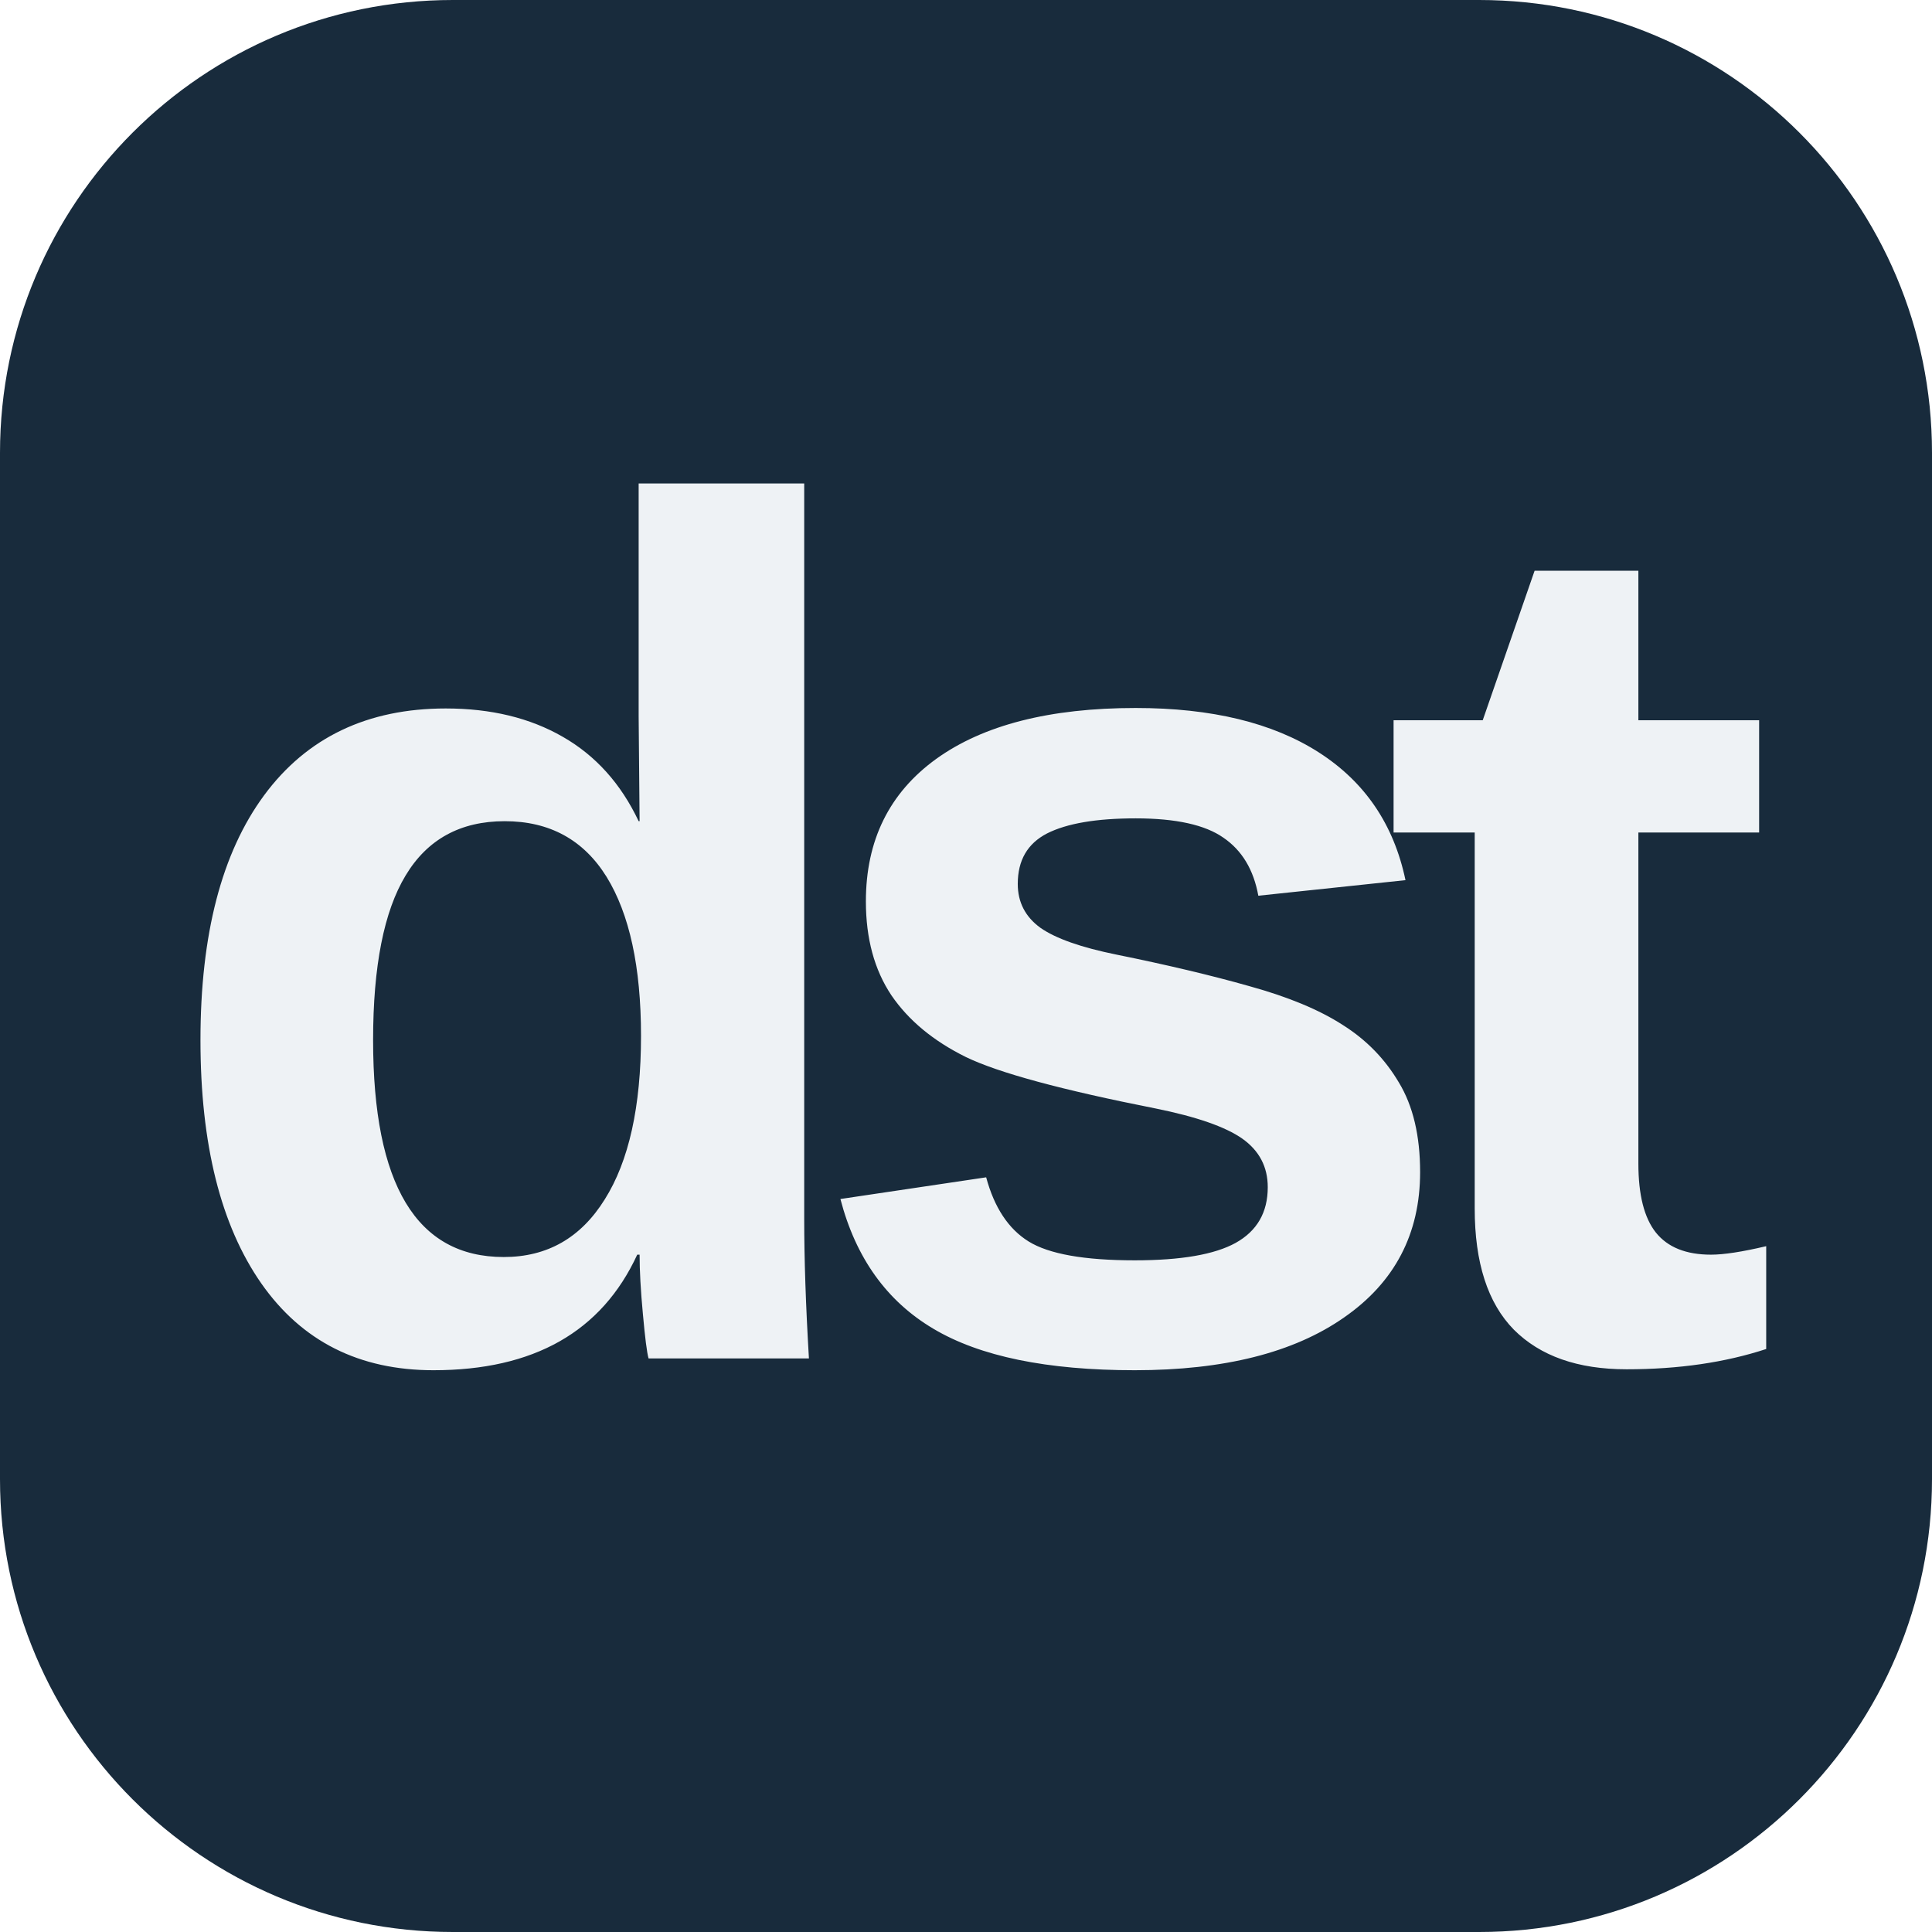
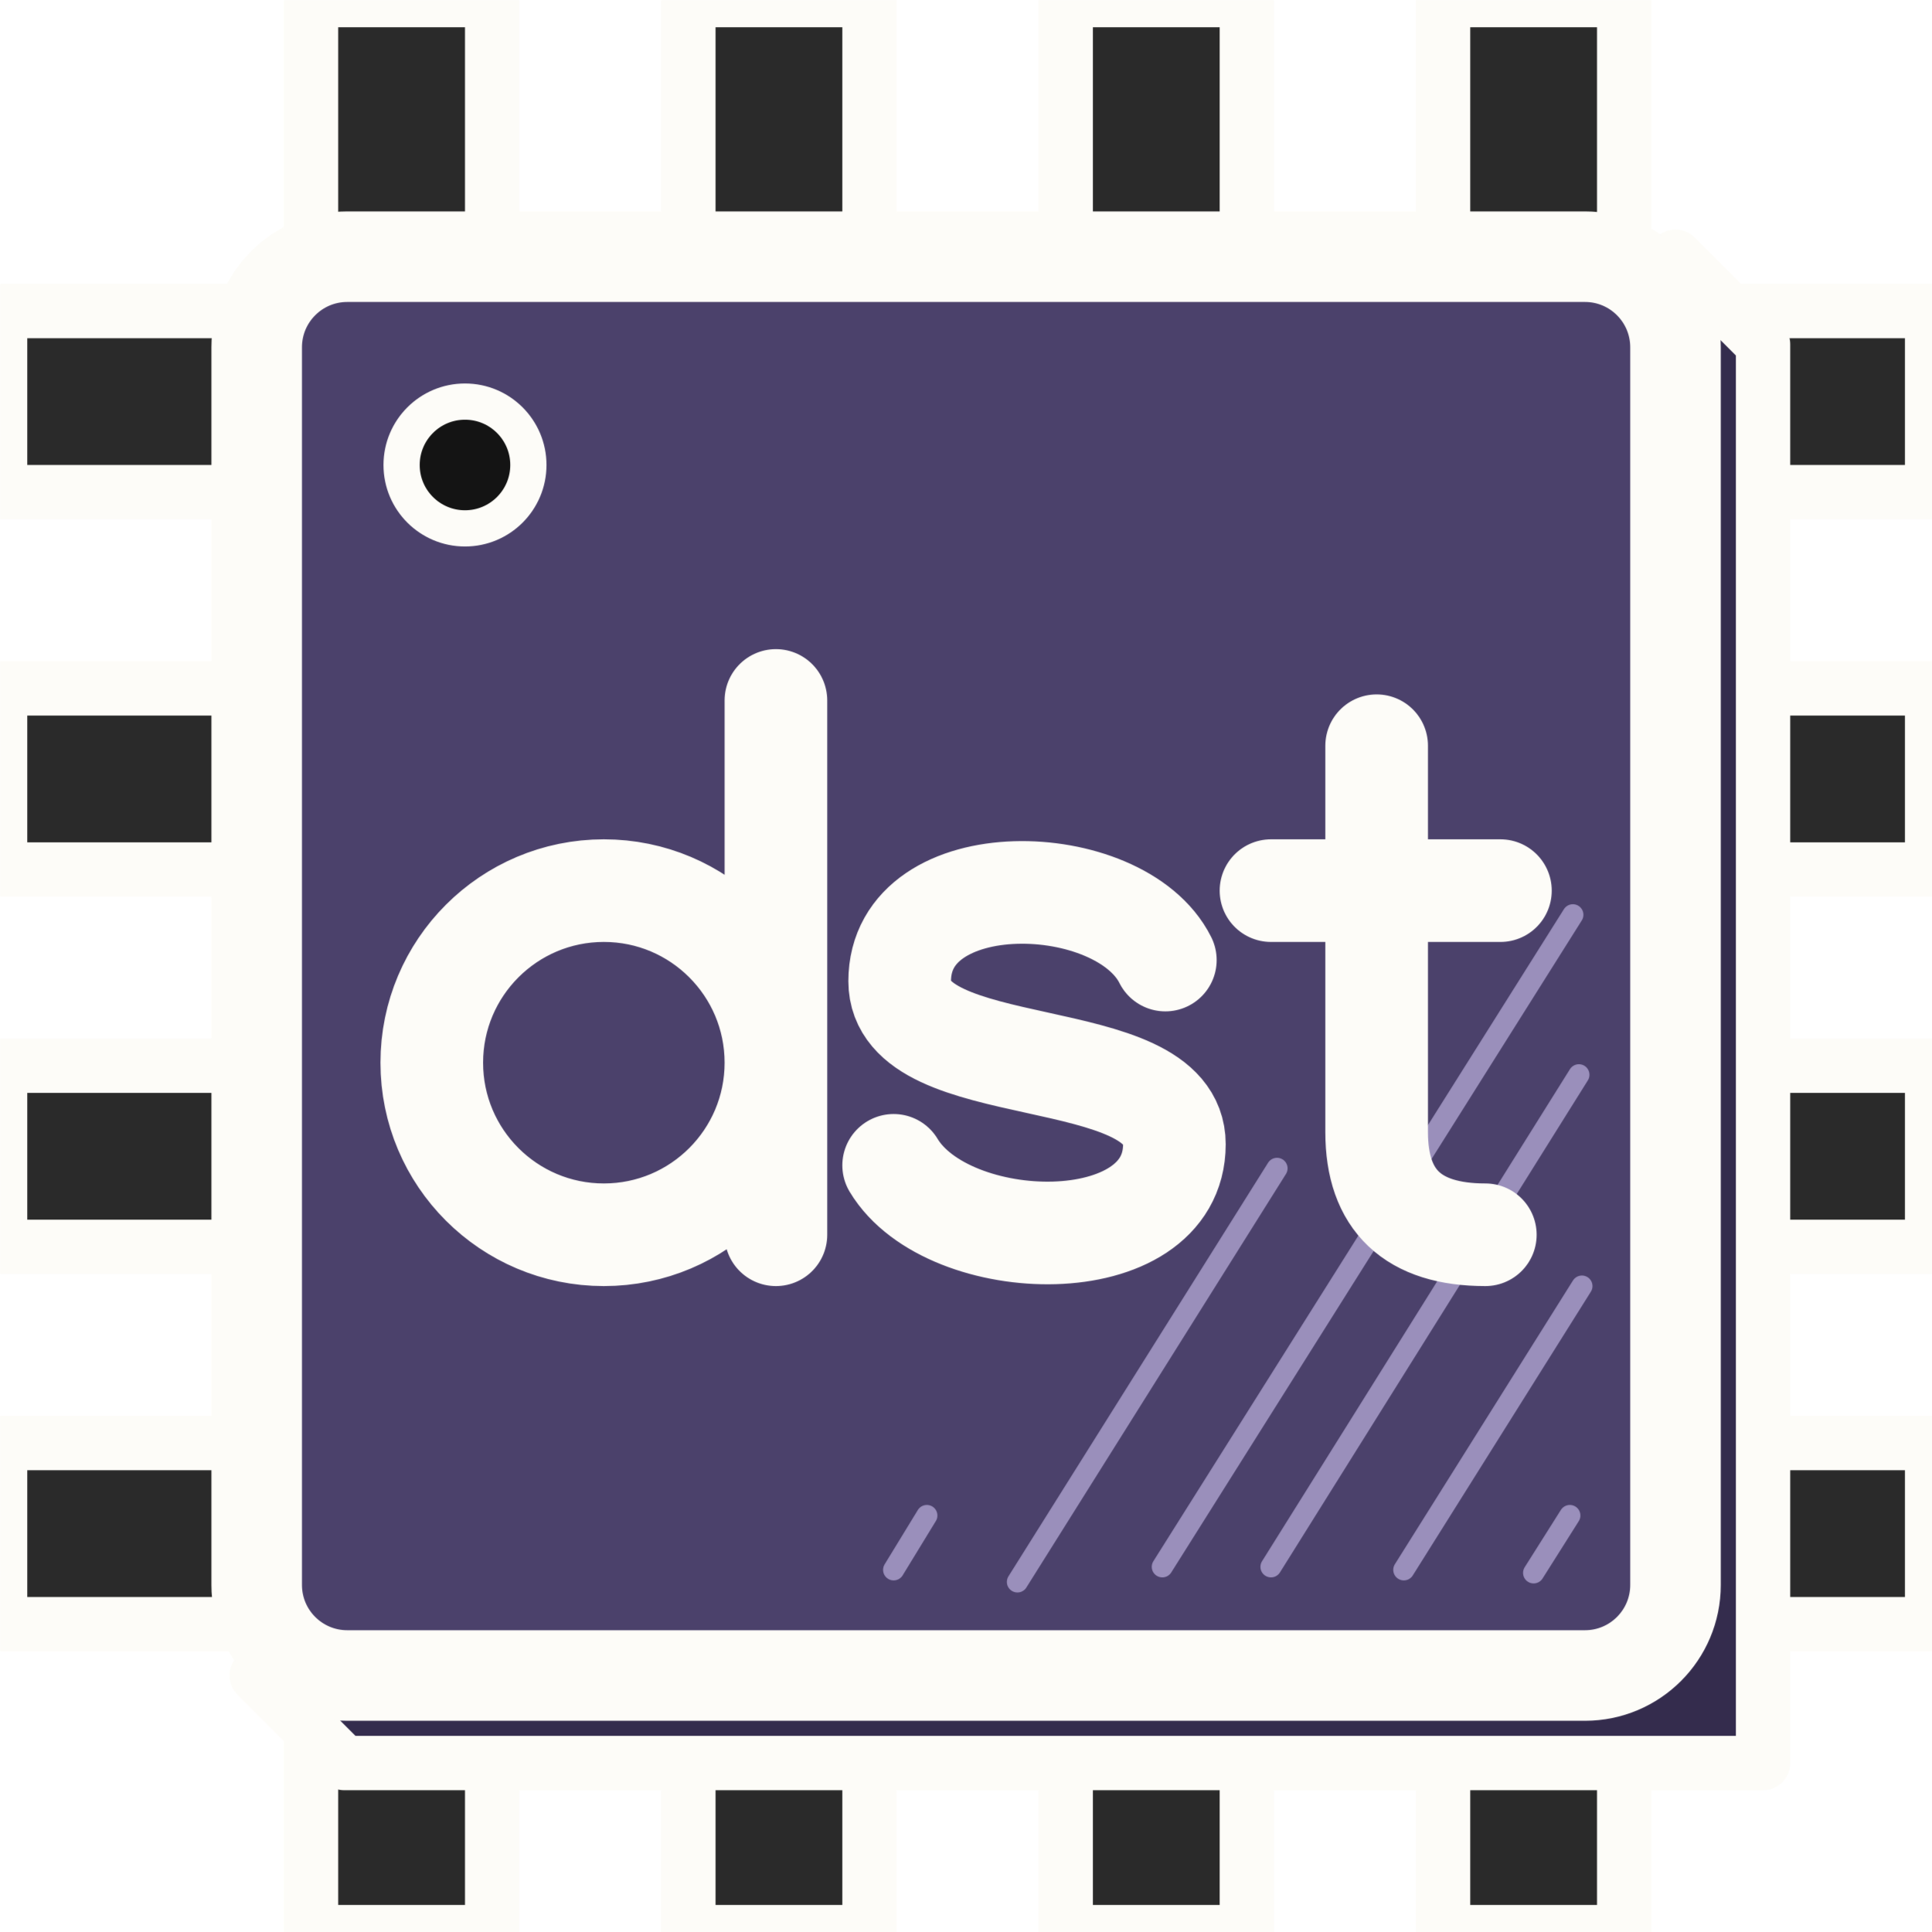
- <svg xmlns="http://www.w3.org/2000/svg" viewBox="0 0 64 64">
-   <rect width="64" height="64" rx="15" fill="#182b3c" />
-   <text x="32" y="45" text-anchor="middle" font-family="Arial,sans-serif" font-weight="700" font-size="40" letter-spacing="-3" fill="#eef2f5">dst</text>
+ <svg xmlns="http://www.w3.org/2000/svg" viewBox="0 0 64 64" width="64" height="64">
+   <filter id="w" x="-5%" y="-5%" width="110%" height="110%">
+     <feTurbulence type="fractalNoise" baseFrequency="0" numOctaves="2" seed="7" />
+     <feDisplacementMap in="SourceGraphic" scale="1.8" xChannelSelector="R" yChannelSelector="G" />
+   </filter>
+   <g filter="url(#w)">
+     <path fill="#2a2a2a" stroke="#fdfcf8" stroke-width="1.8" stroke-linejoin="round" d="M10.3 0h6v10h-6ZM10.3 54h6v10h-6ZM0 10.3h10v6h-10ZM54 10.3h10v6h-10ZM22.8 0h6v10h-6ZM22.8 54h6v10h-6ZM0 22.8h10v6h-10ZM54 22.8h10v6h-10ZM35.3 0h6v10h-6ZM35.3 54h6v10h-6ZM0 35.3h10v6h-10ZM54 35.3h10v6h-10ZM47.8 0h6v10h-6ZM47.8 54h6v10h-6ZM0 47.8h10v6h-10ZM54 47.8h10v6h-10Z" />
+     <path fill="#342c4d" stroke="#fdfcf8" stroke-width="1.8" stroke-linejoin="round" d="M8.5 55.5l2.9 2.9h47v-47l-2.9 -2.9Z" />
+     <rect x="8.5" y="8.5" width="47" height="47" rx="3" fill="#4b416b" stroke="#fdfcf8" stroke-width="3" />
+     <path fill="none" stroke="#9a8fbb" stroke-linecap="round" stroke-linejoin="round" stroke-width="0.7" d="M29.6 52L30.7 50.2M33.7 52.4L42.3 38.7M38.5 51.9L52.1 30.3M42.1 51.9L52.3 35.6M46.5 52L52.4 42.6M50.8 52.1L52 50.2" />
+     <circle cx="15.4" cy="15.4" r="2.1" fill="#141414" stroke="#fdfcf8" stroke-width="1.2" />
+     <path fill="none" stroke="#fdfcf8" stroke-linecap="round" stroke-linejoin="round" stroke-width="3.4" d="M25.7 23.2V40.9M25.7 35.2a5.7 5.7 0 1 1 -11.4 0a5.7 5.7 0 1 1 11.4 0M38.6 31.8C37.1 28.8 29.8 28.6 29.8 32.5C29.8 35.9 38.9 34.5 38.9 37.9C38.9 41.8 31.4 41.6 29.6 38.6M45.6 24.7V37.5Q45.6 40.9 49.2 40.9M42.1 29.5H49.7" />
+   </g>
</svg>
